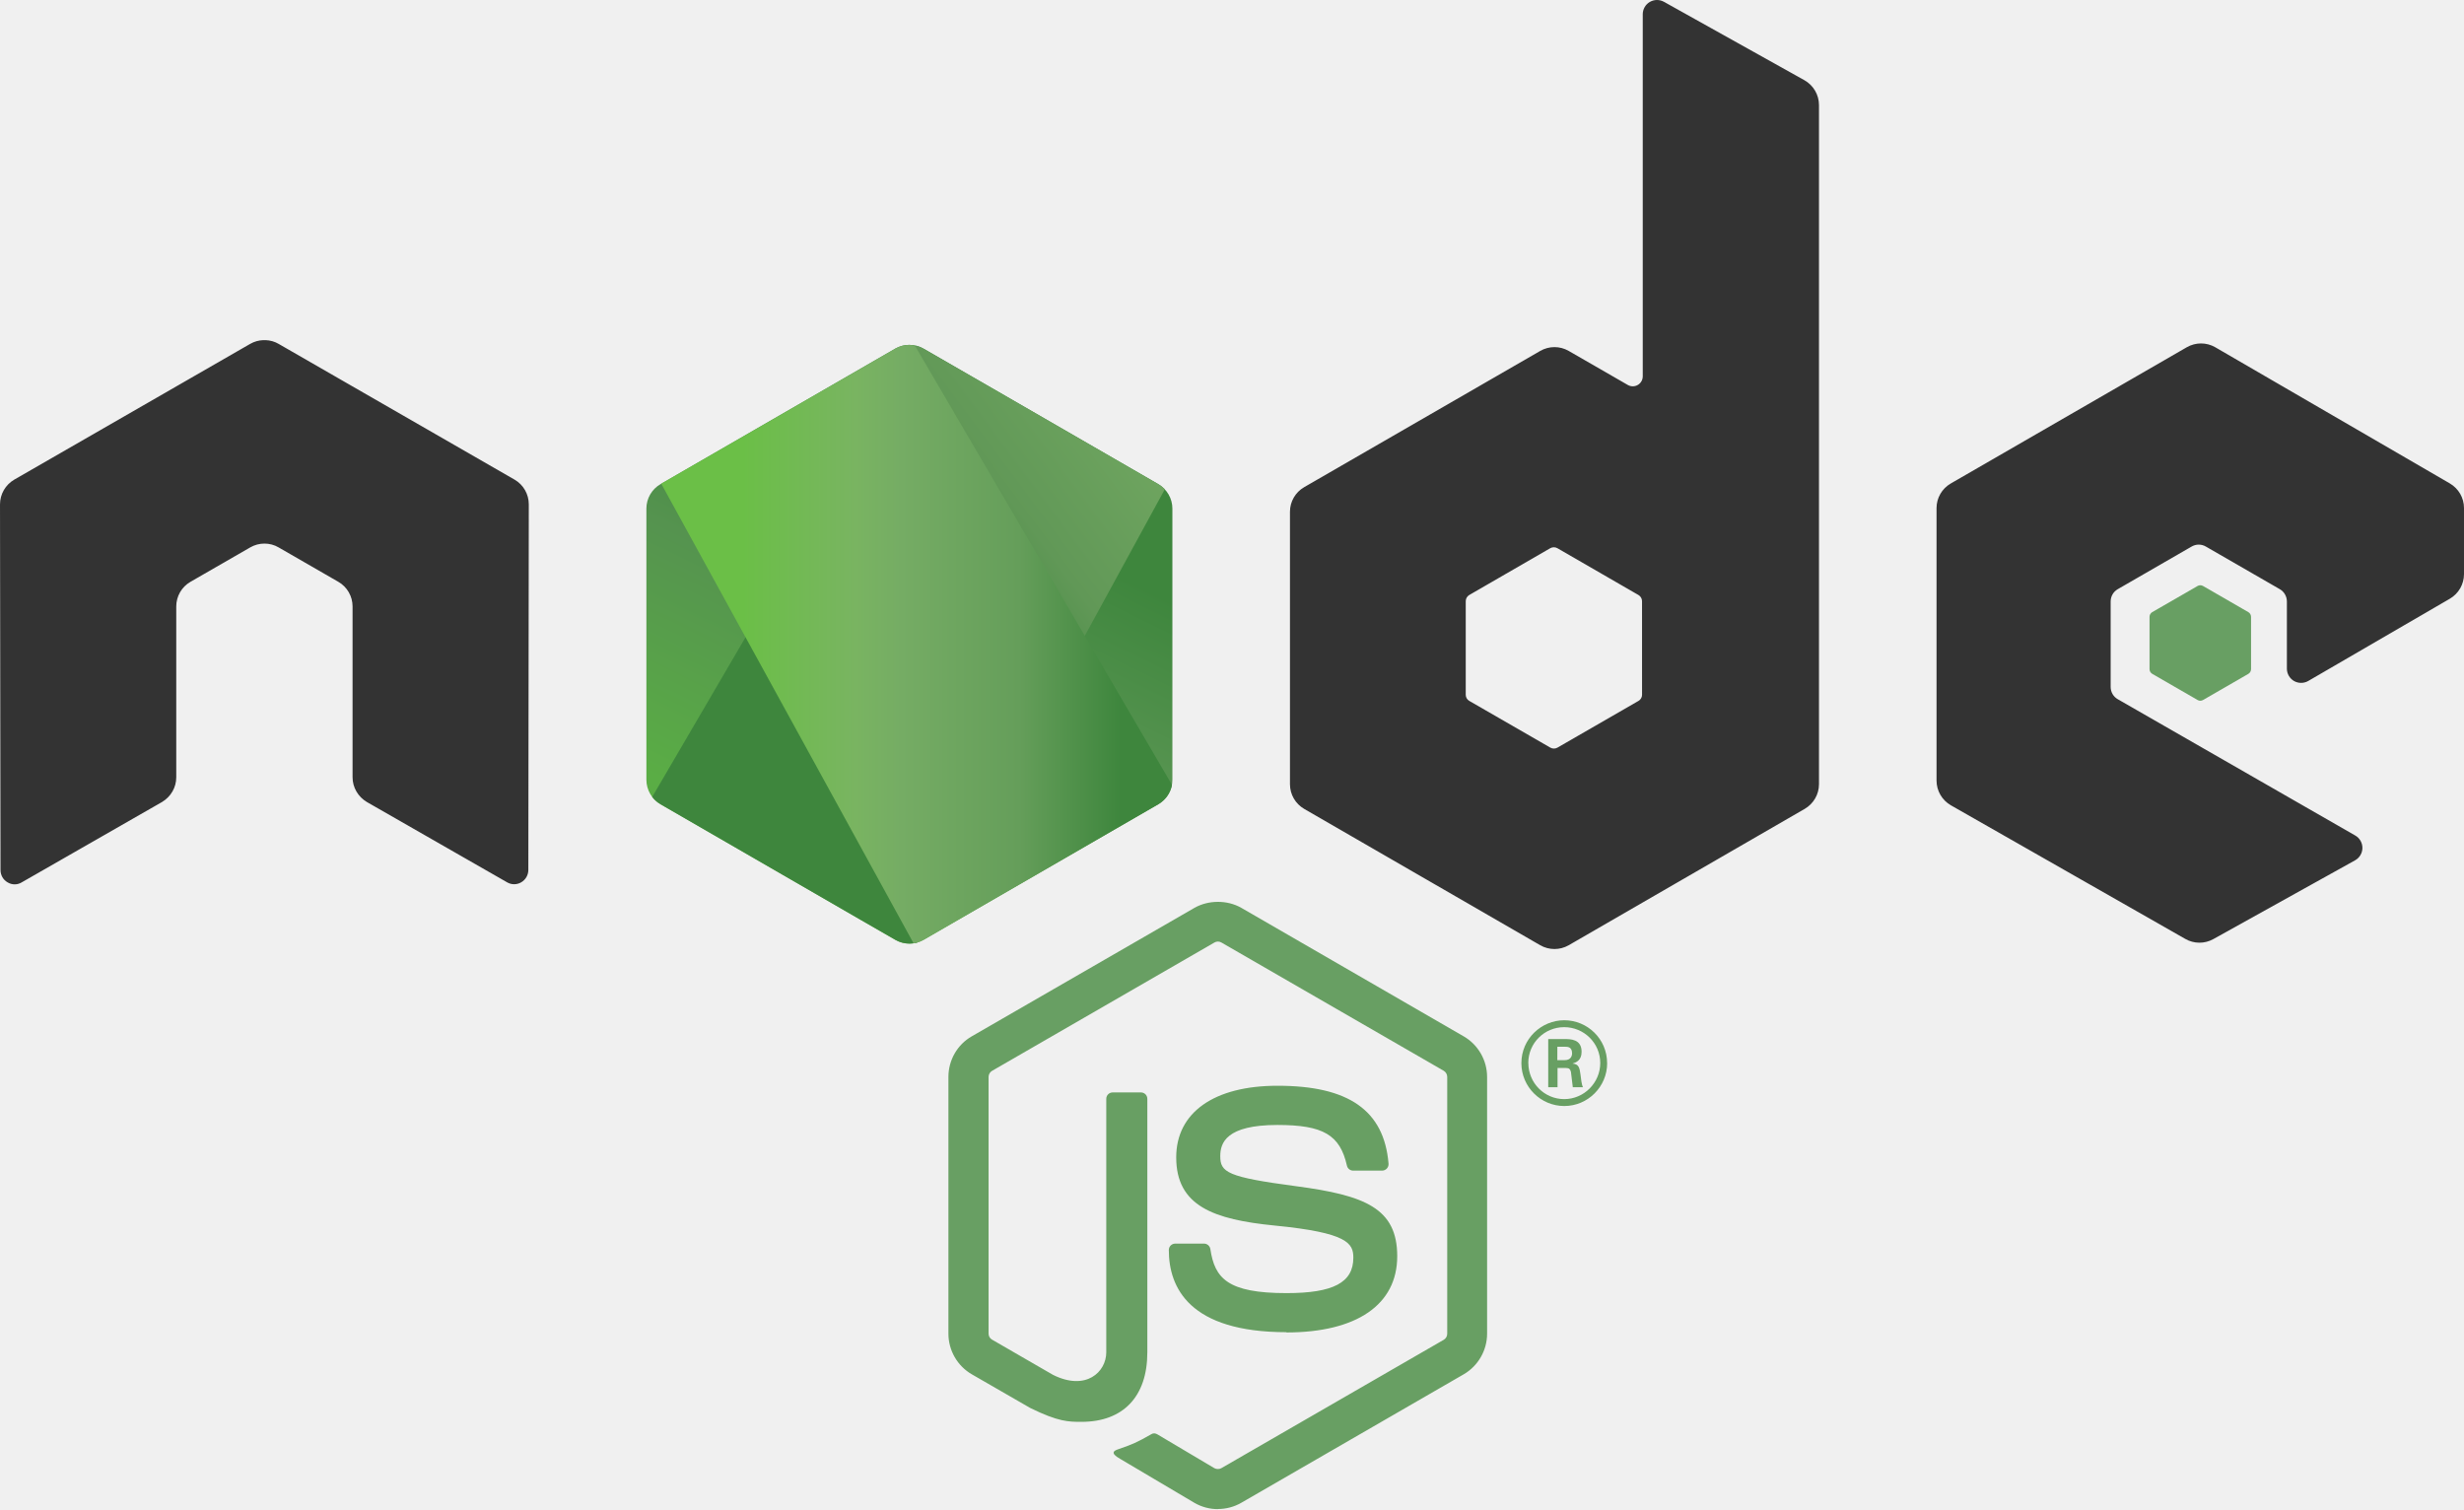
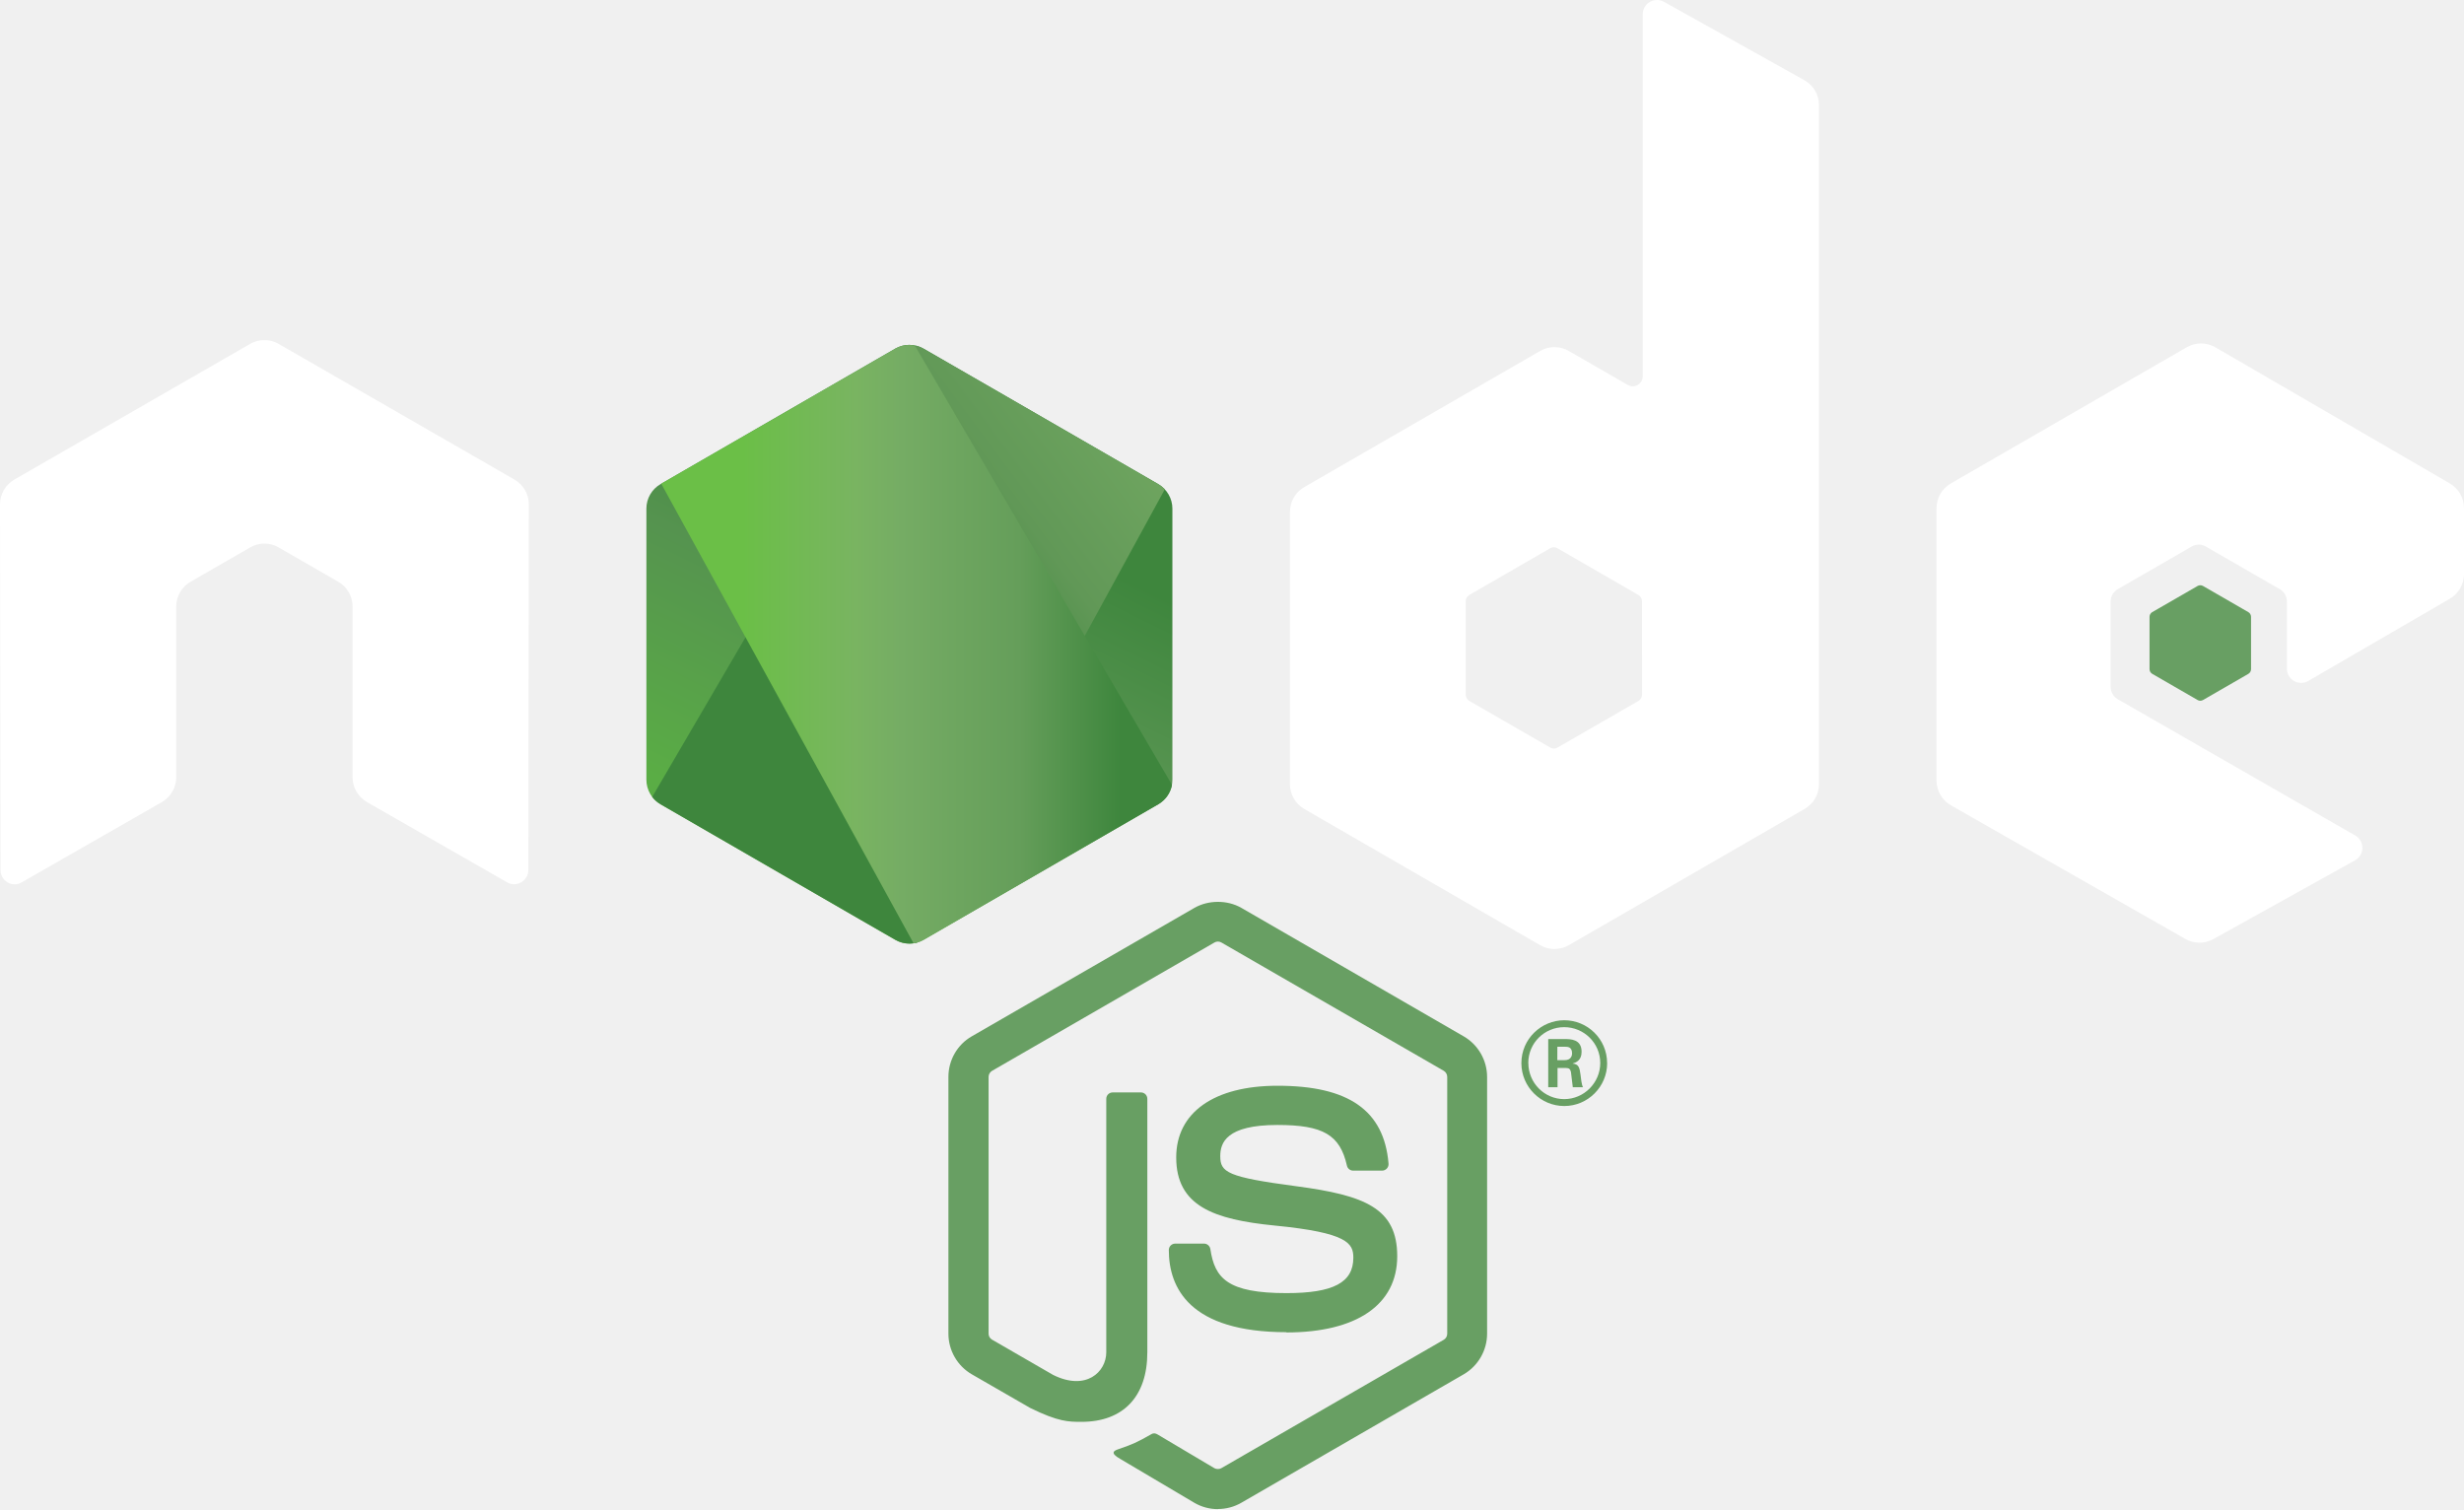
<svg xmlns="http://www.w3.org/2000/svg" width="589.827" height="361.238" version="1.2" viewBox="0 0 442.37 270.929">
  <defs>
    <clipPath id="a">
      <path d="M239.03 226.605l-42.13 24.317c-1.578.91-2.546 2.59-2.546 4.406v48.668c0 1.817.968 3.496 2.546 4.406l42.133 24.336c1.575.907 3.517.907 5.09 0l42.126-24.336c1.57-.91 2.54-2.59 2.54-4.406v-48.668c0-1.816-.97-3.496-2.55-4.406l-42.12-24.317c-.79-.453-1.67-.68-2.55-.68-.88 0-1.76.227-2.55.68" />
    </clipPath>
    <linearGradient id="b" x1="-.348" x2="1.251" gradientTransform="rotate(116.114 53.1 202.97) scale(86.48)" gradientUnits="userSpaceOnUse">
      <stop offset=".3" stop-color="#3E863D" />
      <stop offset=".5" stop-color="#55934F" />
      <stop offset=".8" stop-color="#5AAD45" />
    </linearGradient>
    <clipPath id="c">
      <path d="M195.398 307.086c.403.523.907.976 1.5 1.316l36.14 20.875 6.02 3.46c.9.52 1.926.74 2.934.665.336-.027.672-.09 1-.183l44.434-81.36c-.34-.37-.738-.68-1.184-.94l-27.586-15.93-14.582-8.39c-.414-.24-.863-.41-1.32-.53zm0 0" />
    </clipPath>
    <linearGradient id="d" x1="-.456" x2=".582" gradientTransform="rotate(-36.46 550.846 -214.337) scale(132.798)" gradientUnits="userSpaceOnUse">
      <stop offset=".57" stop-color="#3E863D" />
      <stop offset=".72" stop-color="#619857" />
      <stop offset="1" stop-color="#76AC64" />
    </linearGradient>
    <clipPath id="e">
      <path d="M241.066 225.953c-.707.07-1.398.29-2.035.652l-42.01 24.247 45.3 82.51c.63-.09 1.25-.3 1.81-.624l42.13-24.336c1.3-.754 2.19-2.03 2.46-3.476l-46.18-78.89c-.34-.067-.68-.102-1.03-.102-.14 0-.28.007-.42.02" />
    </clipPath>
    <linearGradient id="f" x1=".043" x2=".984" gradientTransform="translate(192.862 279.652) scale(97.417)" gradientUnits="userSpaceOnUse">
      <stop offset=".16" stop-color="#6BBF47" />
      <stop offset=".38" stop-color="#79B461" />
      <stop offset=".47" stop-color="#75AC64" />
      <stop offset=".7" stop-color="#659E5A" />
      <stop offset=".9" stop-color="#3E863D" />
    </linearGradient>
  </defs>
  <path fill="#689f63" d="M218.647 270.93c-1.46 0-2.91-.383-4.19-1.12l-13.337-7.896c-1.992-1.114-1.02-1.508-.363-1.735 2.656-.93 3.195-1.14 6.03-2.75.298-.17.688-.11.993.07l10.246 6.08c.37.2.895.2 1.238 0l39.95-23.06c.37-.21.61-.64.61-1.08v-46.1c0-.46-.24-.87-.618-1.1l-39.934-23.04c-.37-.22-.86-.22-1.23 0l-39.926 23.04c-.387.22-.633.65-.633 1.09v46.1c0 .44.24.86.62 1.07l10.94 6.32c5.94 2.97 9.57-.53 9.57-4.05v-45.5c0-.65.51-1.15 1.16-1.15h5.06c.63 0 1.15.5 1.15 1.15v45.52c0 7.92-4.32 12.47-11.83 12.47-2.31 0-4.13 0-9.21-2.5l-10.48-6.04c-2.59-1.5-4.19-4.3-4.19-7.29v-46.1c0-3 1.6-5.8 4.19-7.28l39.99-23.07c2.53-1.43 5.89-1.43 8.4 0l39.94 23.08c2.58 1.49 4.19 4.28 4.19 7.28v46.1c0 2.99-1.61 5.78-4.19 7.28l-39.94 23.07c-1.28.74-2.73 1.12-4.21 1.12" />
  <path fill="#689f63" d="M230.987 239.164c-17.48 0-21.145-8.024-21.145-14.754 0-.64.516-1.15 1.157-1.15h5.16c.57 0 1.05.415 1.14.978.78 5.258 3.1 7.91 13.67 7.91 8.42 0 12-1.902 12-6.367 0-2.57-1.02-4.48-14.1-5.76-10.94-1.08-17.7-3.49-17.7-12.24 0-8.06 6.8-12.86 18.19-12.86 12.79 0 19.13 4.44 19.93 13.98.03.33-.09.65-.31.89-.22.23-.53.37-.85.37h-5.19c-.54 0-1.01-.38-1.12-.9-1.25-5.53-4.27-7.3-12.48-7.3-9.19 0-10.26 3.2-10.26 5.6 0 2.91 1.26 3.76 13.66 5.4 12.28 1.63 18.11 3.93 18.11 12.56 0 8.7-7.26 13.69-19.92 13.69m48.66-48.89h1.34c1.1 0 1.31-.77 1.31-1.22 0-1.18-.81-1.18-1.26-1.18h-1.38zm-1.63-3.78h2.97c1.02 0 3.02 0 3.02 2.28 0 1.59-1.02 1.92-1.63 2.12 1.19.08 1.27.86 1.43 1.96.08.69.21 1.88.45 2.28h-1.83c-.05-.4-.33-2.6-.33-2.72-.12-.49-.29-.73-.9-.73h-1.51v3.46h-1.67zm-3.57 4.3c0 3.58 2.89 6.48 6.44 6.48 3.58 0 6.47-2.96 6.47-6.48 0-3.59-2.93-6.44-6.48-6.44-3.5 0-6.44 2.81-6.44 6.43m14.16.03c0 4.24-3.47 7.7-7.7 7.7-4.2 0-7.7-3.42-7.7-7.7 0-4.36 3.58-7.7 7.7-7.7 4.15 0 7.69 3.35 7.69 7.7" />
-   <path fill="#333" fill-rule="evenodd" d="M94.936 90.55c0-1.84-.97-3.53-2.558-4.445l-42.356-24.37c-.715-.42-1.516-.64-2.328-.67h-.438c-.812.03-1.613.25-2.34.67L2.562 86.105C.984 87.025 0 88.715 0 90.555l.093 65.64c0 .91.47 1.76 1.27 2.21.78.48 1.76.48 2.54 0l25.18-14.42c1.59-.946 2.56-2.618 2.56-4.44V108.88c0-1.83.97-3.52 2.555-4.43l10.72-6.174c.796-.46 1.67-.688 2.56-.688.876 0 1.77.226 2.544.687l10.715 6.172c1.586.91 2.56 2.6 2.56 4.43v30.663c0 1.82.983 3.5 2.565 4.44l25.164 14.41c.79.47 1.773.47 2.56 0 .776-.45 1.268-1.3 1.268-2.21zm199.868 34.176c0 .457-.243.88-.64 1.106l-14.548 8.386c-.395.227-.883.227-1.277 0l-14.55-8.386c-.4-.227-.64-.65-.64-1.106V107.93c0-.458.24-.88.63-1.11l14.54-8.4c.4-.23.89-.23 1.29 0l14.55 8.4c.4.23.64.652.64 1.11zM298.734.324c-.794-.442-1.76-.43-2.544.027-.78.46-1.262 1.3-1.262 2.21v65c0 .64-.34 1.23-.894 1.55-.55.32-1.235.32-1.79 0L281.634 63c-1.58-.914-3.526-.914-5.112 0l-42.37 24.453c-1.583.91-2.56 2.6-2.56 4.42v48.92c0 1.83.977 3.51 2.56 4.43l42.37 24.47c1.582.91 3.53.91 5.117 0l42.37-24.48c1.58-.92 2.56-2.6 2.56-4.43V18.863c0-1.856-1.01-3.563-2.63-4.47zm141.093 107.164c1.574-.914 2.543-2.602 2.543-4.422V91.21c0-1.824-.97-3.507-2.547-4.425l-42.1-24.44c-1.59-.92-3.54-.92-5.13 0l-42.36 24.45c-1.59.92-2.56 2.6-2.56 4.43v48.9c0 1.84.99 3.54 2.58 4.45l42.09 23.99c1.55.89 3.45.9 5.02.03l25.46-14.15c.8-.45 1.31-1.3 1.31-2.22 0-.92-.49-1.78-1.29-2.23l-42.62-24.46c-.8-.45-1.29-1.3-1.29-2.21v-15.34c0-.916.48-1.76 1.28-2.216l13.26-7.65c.79-.46 1.76-.46 2.55 0l13.27 7.65c.79.45 1.28 1.3 1.28 2.21v12.06c0 .91.49 1.76 1.28 2.22.79.45 1.77.45 2.56-.01zm0 0" />
+   <path fill="#fff" fill-rule="evenodd" d="M94.936 90.55c0-1.84-.97-3.53-2.558-4.445l-42.356-24.37c-.715-.42-1.516-.64-2.328-.67h-.438c-.812.03-1.613.25-2.34.67L2.562 86.105C.984 87.025 0 88.715 0 90.555l.093 65.64c0 .91.47 1.76 1.27 2.21.78.48 1.76.48 2.54 0l25.18-14.42c1.59-.946 2.56-2.618 2.56-4.44V108.88c0-1.83.97-3.52 2.555-4.43l10.72-6.174c.796-.46 1.67-.688 2.56-.688.876 0 1.77.226 2.544.687l10.715 6.172c1.586.91 2.56 2.6 2.56 4.43v30.663c0 1.82.983 3.5 2.565 4.44l25.164 14.41c.79.47 1.773.47 2.56 0 .776-.45 1.268-1.3 1.268-2.21zm199.868 34.176c0 .457-.243.88-.64 1.106l-14.548 8.386c-.395.227-.883.227-1.277 0l-14.55-8.386c-.4-.227-.64-.65-.64-1.106V107.93c0-.458.24-.88.63-1.11l14.54-8.4c.4-.23.89-.23 1.29 0l14.55 8.4c.4.23.64.652.64 1.11zM298.734.324c-.794-.442-1.76-.43-2.544.027-.78.46-1.262 1.3-1.262 2.21v65c0 .64-.34 1.23-.894 1.55-.55.32-1.235.32-1.79 0L281.634 63c-1.58-.914-3.526-.914-5.112 0l-42.37 24.453c-1.583.91-2.56 2.6-2.56 4.42v48.92c0 1.83.977 3.51 2.56 4.43l42.37 24.47c1.582.91 3.53.91 5.117 0l42.37-24.48c1.58-.92 2.56-2.6 2.56-4.43V18.863c0-1.856-1.01-3.563-2.63-4.47zm141.093 107.164c1.574-.914 2.543-2.602 2.543-4.422V91.21c0-1.824-.97-3.507-2.547-4.425l-42.1-24.44c-1.59-.92-3.54-.92-5.13 0l-42.36 24.45c-1.59.92-2.56 2.6-2.56 4.43v48.9c0 1.84.99 3.54 2.58 4.45l42.09 23.99c1.55.89 3.45.9 5.02.03l25.46-14.15c.8-.45 1.31-1.3 1.31-2.22 0-.92-.49-1.78-1.29-2.23l-42.62-24.46c-.8-.45-1.29-1.3-1.29-2.21v-15.34c0-.916.48-1.76 1.28-2.216l13.26-7.65c.79-.46 1.76-.46 2.55 0l13.27 7.65c.79.45 1.28 1.3 1.28 2.21v12.06c0 .91.49 1.76 1.28 2.22.79.45 1.77.45 2.56-.01zm0 0" />
  <path fill="#689f63" fill-rule="evenodd" d="M394.538 105.2c.3-.177.676-.177.98 0l8.13 4.69c.304.176.49.5.49.85v9.39c0 .35-.186.674-.49.85l-8.13 4.69c-.304.177-.68.177-.98 0l-8.125-4.69c-.31-.176-.5-.5-.5-.85v-9.39c0-.35.18-.674.49-.85zm0 0" />
  <g clip-path="url(#a)" transform="translate(-78.306 -164.016)">
    <path fill="url(#b)" d="M331.363 246.793l-118.715-58.19-60.87 124.174L270.49 370.97zm0 0" />
  </g>
  <g clip-path="url(#c)" transform="translate(-78.306 -164.016)">
    <path fill="url(#d)" d="M144.07 264.004l83.825 113.453 110.86-81.906-83.83-113.45zm0 0" />
  </g>
  <g clip-path="url(#e)" transform="translate(-78.306 -164.016)">
    <path fill="url(#f)" d="M197.02 225.934v107.43h91.683v-107.43zm0 0" />
  </g>
</svg>
